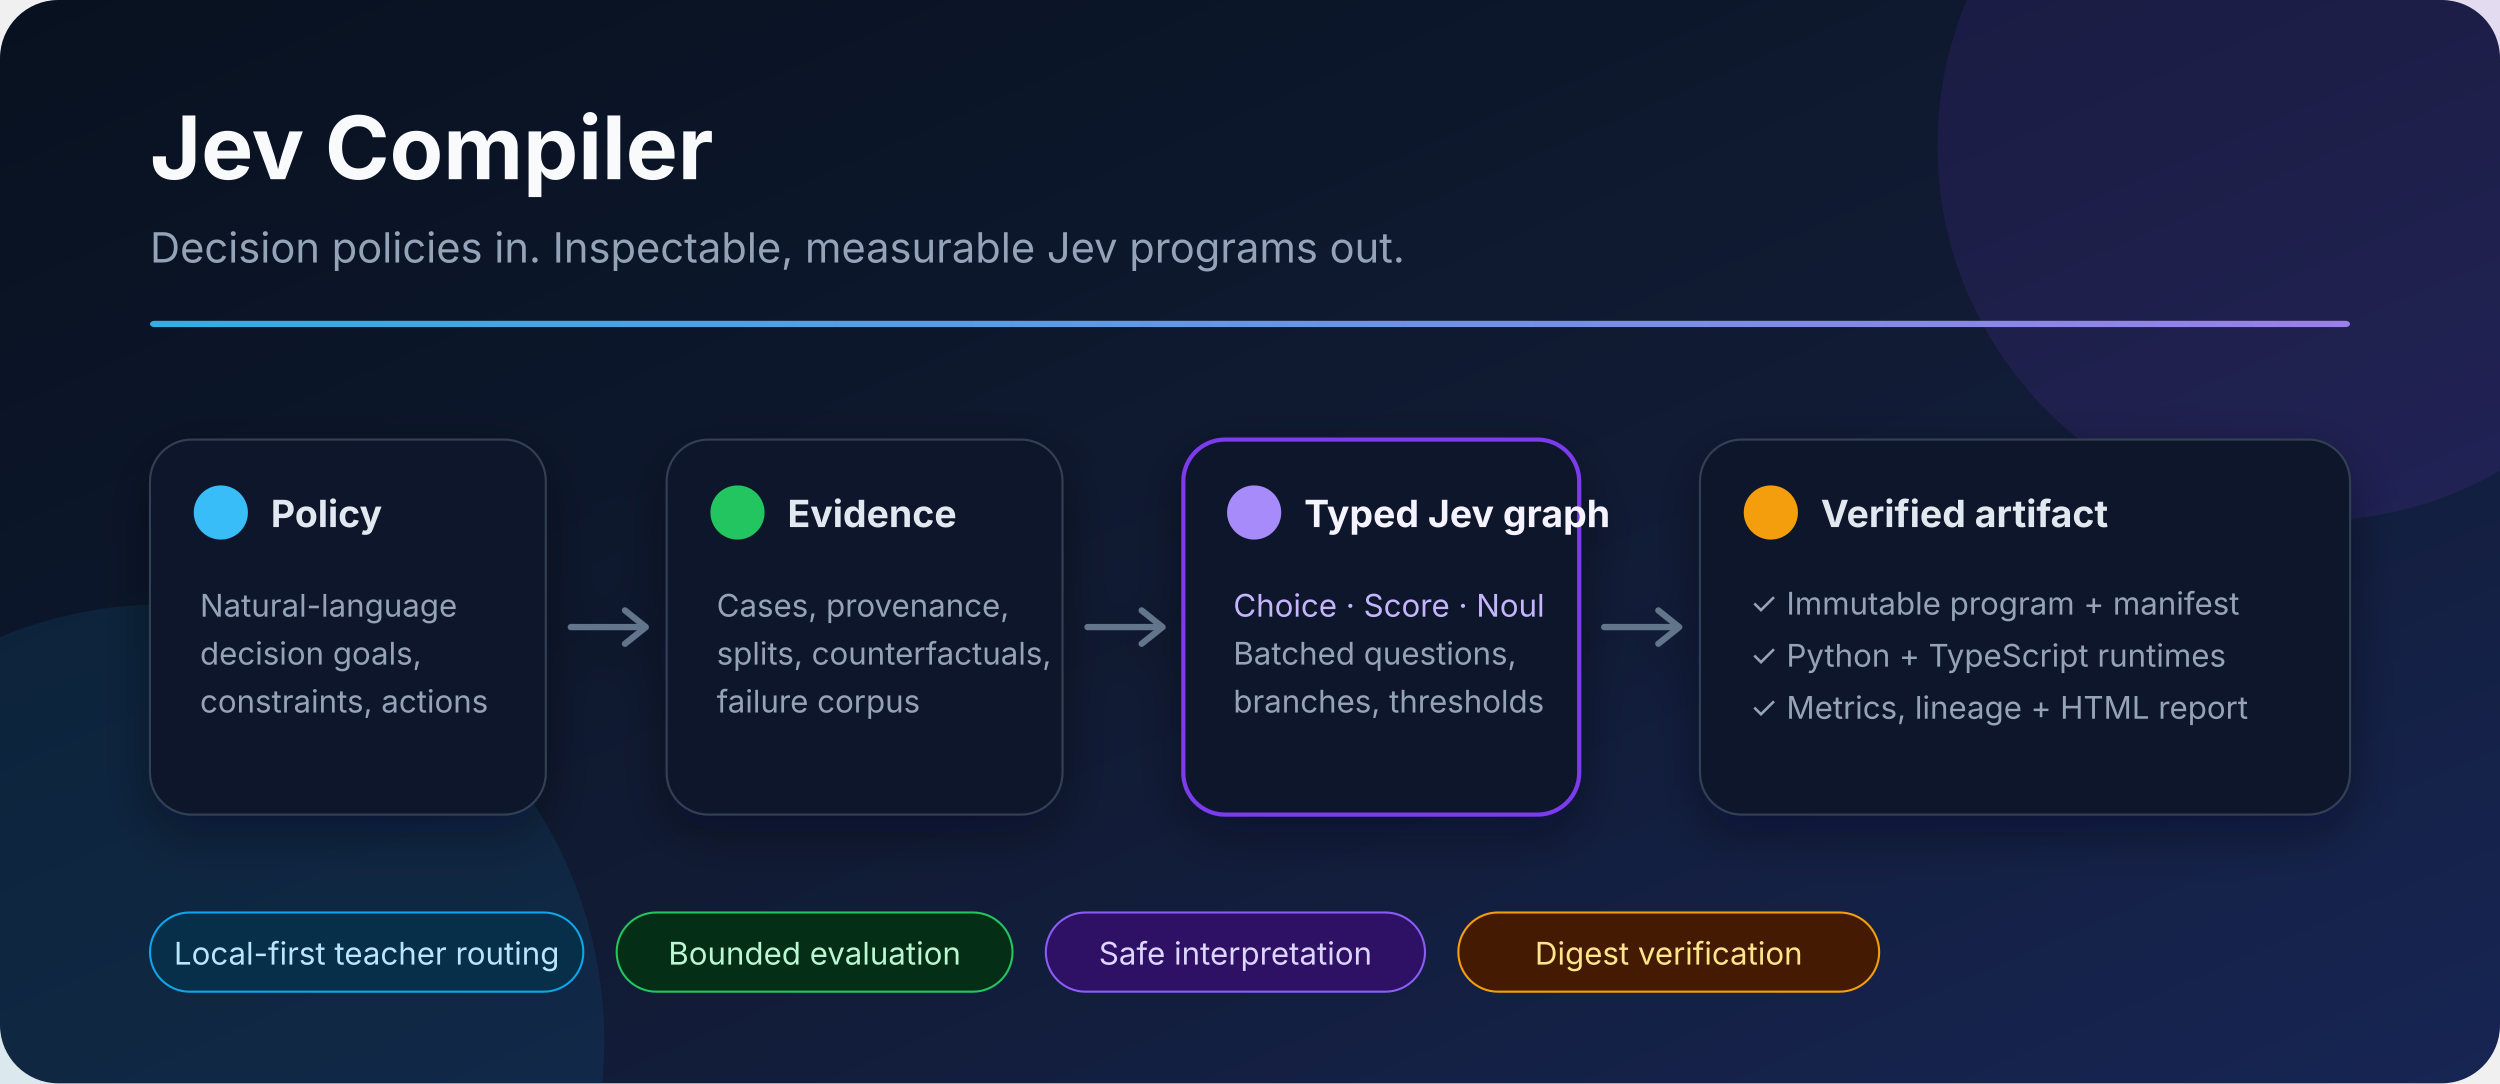
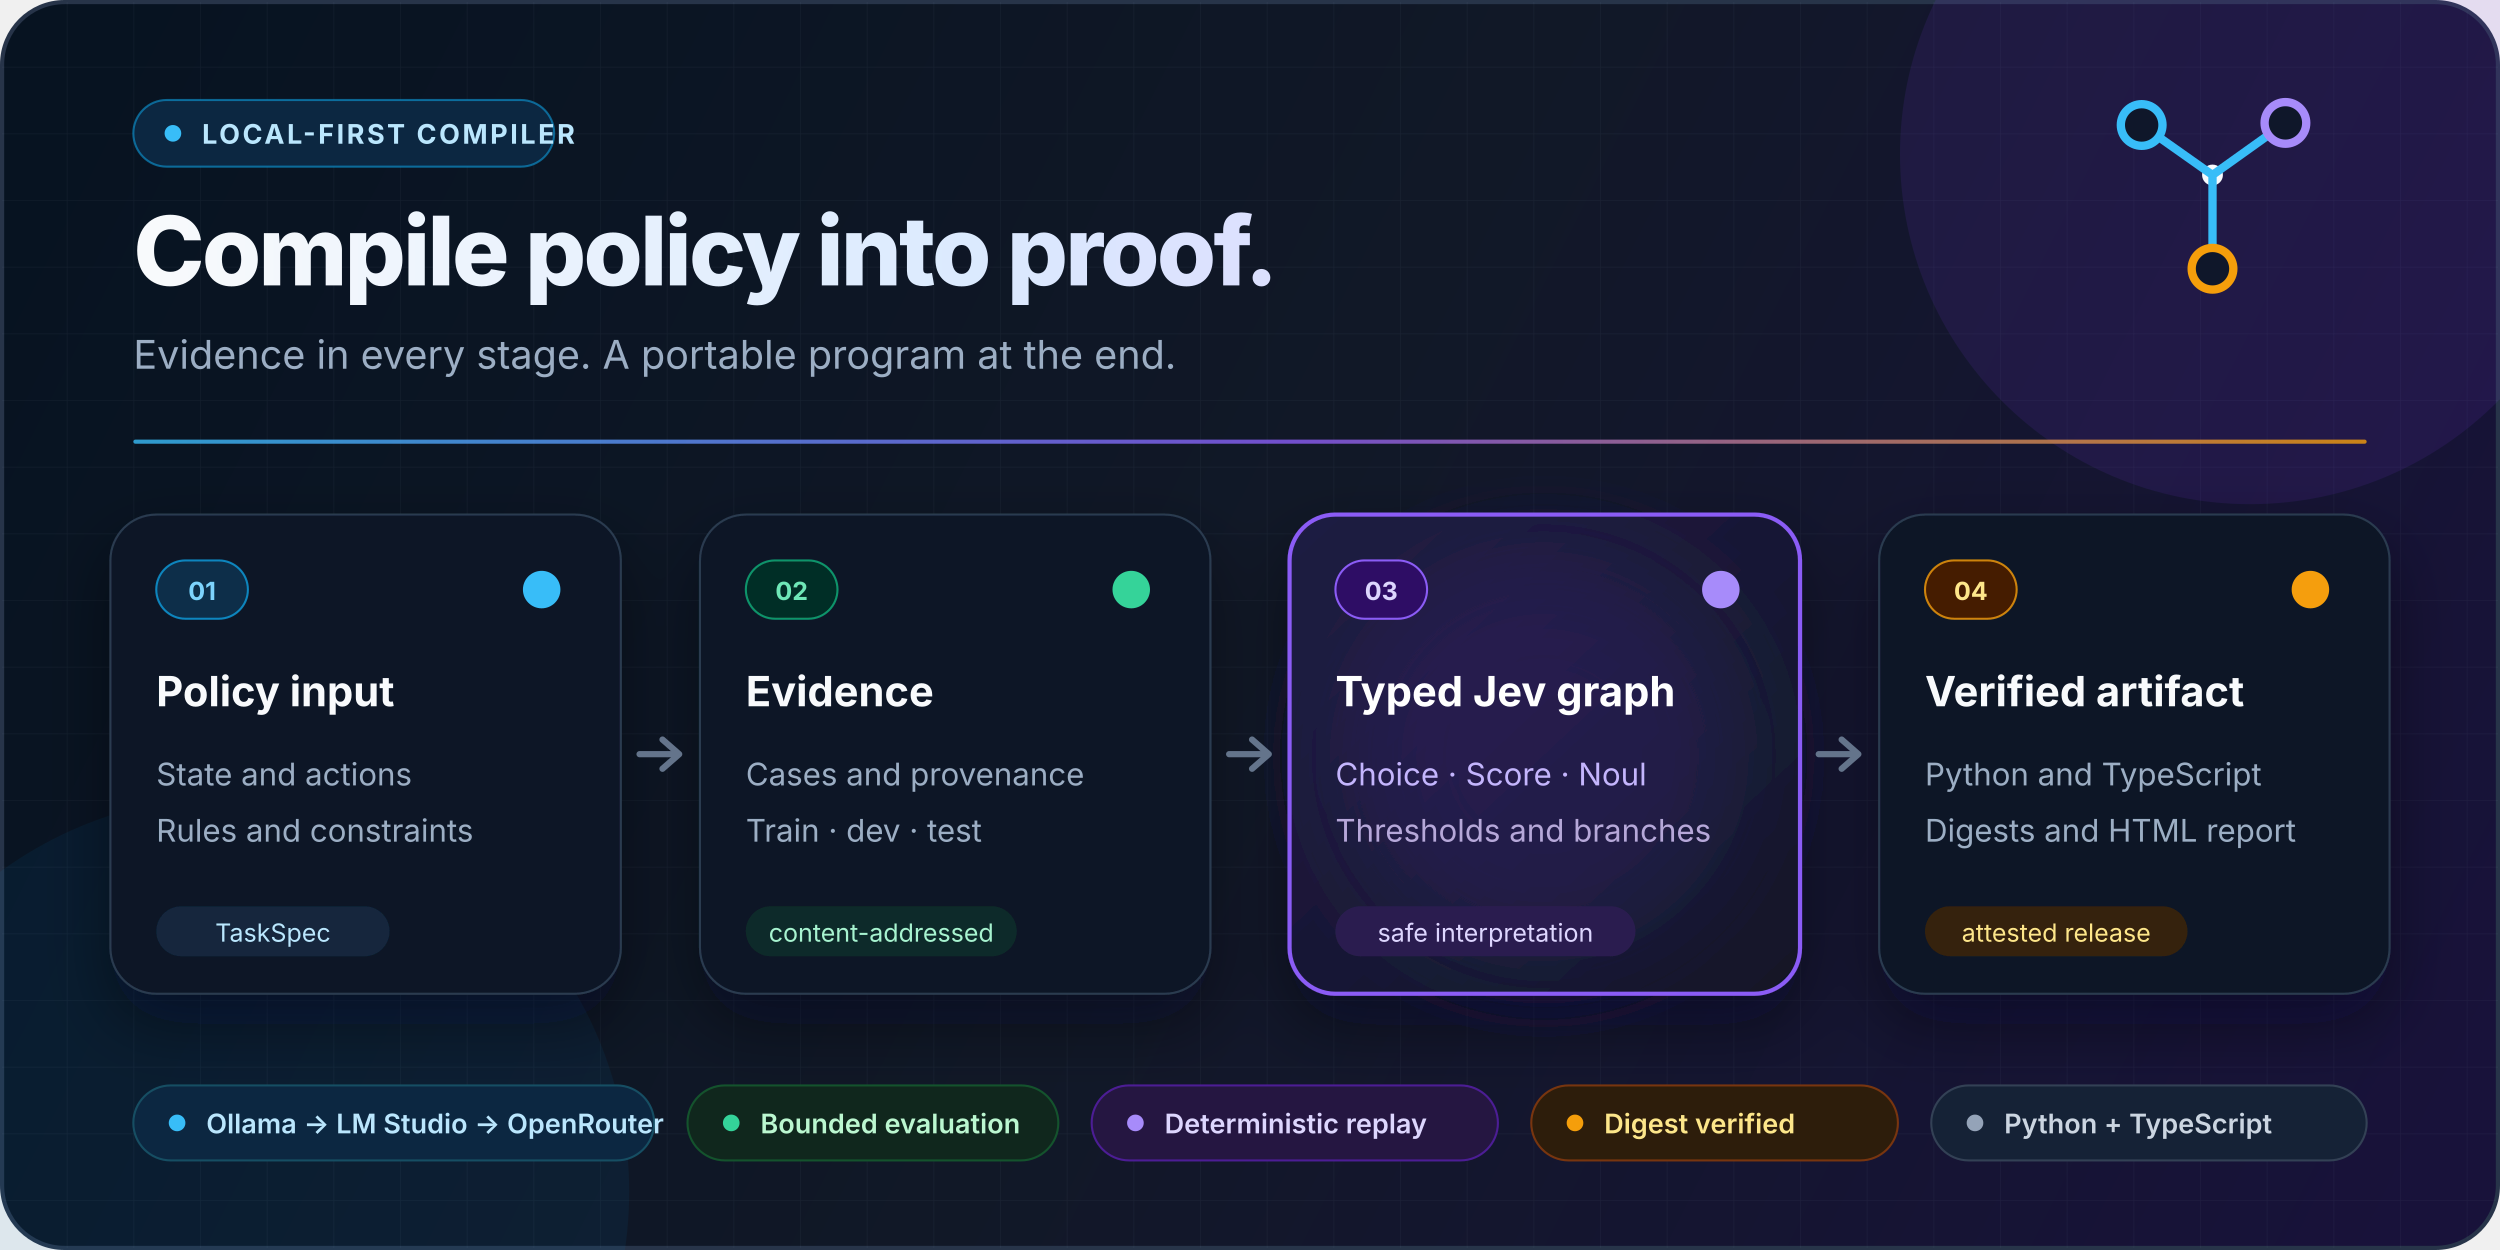
- <svg xmlns="http://www.w3.org/2000/svg" width="1200" height="520" viewBox="0 0 1200 520" role="img" aria-labelledby="title desc">
+ <svg xmlns="http://www.w3.org/2000/svg" width="1200" height="600" viewBox="0 0 1200 600" role="img" aria-labelledby="title desc">
  <defs>
-     <linearGradient id="bg" x1="0" y1="0" x2="1" y2="1">
-       <stop offset="0" stop-color="#07111f" />
-       <stop offset="0.55" stop-color="#111b34" />
-       <stop offset="1" stop-color="#172554" />
+     <linearGradient id="background" x1="42" y1="18" x2="1158" y2="582" gradientUnits="userSpaceOnUse">
+       <stop stop-color="#071321" />
+       <stop offset="0.5" stop-color="#111827" />
+       <stop offset="1" stop-color="#18123a" />
    </linearGradient>
-     <linearGradient id="accent" x1="0" y1="0" x2="1" y2="0">
-       <stop offset="0" stop-color="#38bdf8" />
-       <stop offset="1" stop-color="#a78bfa" />
+     <linearGradient id="headline" x1="70" y1="0" x2="750" y2="0" gradientUnits="userSpaceOnUse">
+       <stop stop-color="#f8fafc" />
+       <stop offset="0.58" stop-color="#dbeafe" />
+       <stop offset="1" stop-color="#ddd6fe" />
    </linearGradient>
-     <filter id="shadow" x="-20%" y="-20%" width="140%" height="140%">
-       <feDropShadow dx="0" dy="8" stdDeviation="12" flood-color="#020617" flood-opacity="0.4" />
+     <linearGradient id="accent" x1="64" y1="0" x2="1136" y2="0" gradientUnits="userSpaceOnUse">
+       <stop stop-color="#38bdf8" />
+       <stop offset="0.52" stop-color="#8b5cf6" />
+       <stop offset="1" stop-color="#f59e0b" />
+     </linearGradient>
+     <linearGradient id="selected" x1="0" y1="0" x2="1" y2="1">
+       <stop stop-color="#201a43" />
+       <stop offset="1" stop-color="#111827" />
+     </linearGradient>
+     <pattern id="grid" width="32" height="32" patternUnits="userSpaceOnUse">
+       <path d="M32 0H0v32" fill="none" stroke="#94a3b8" stroke-width="0.6" opacity="0.08" />
+     </pattern>
+     <filter id="card-shadow" x="-25%" y="-25%" width="150%" height="160%">
+       <feDropShadow dx="0" dy="14" stdDeviation="16" flood-color="#020617" flood-opacity="0.42" />
+     </filter>
+     <filter id="glow" x="-100%" y="-100%" width="300%" height="300%">
+       <feGaussianBlur stdDeviation="22" />
    </filter>
  </defs>
-   <rect width="1200" height="520" rx="28" fill="url(#bg)" />
-   <circle cx="1110" cy="70" r="180" fill="#7c3aed" opacity="0.12" />
-   <circle cx="80" cy="500" r="210" fill="#0ea5e9" opacity="0.09" />
-   <text x="72" y="86" fill="#f8fafc" font-family="Inter, ui-sans-serif, system-ui, sans-serif" font-size="42" font-weight="700">Jev Compiler</text>
-   <text x="72" y="126" fill="#94a3b8" font-family="Inter, ui-sans-serif, system-ui, sans-serif" font-size="20">Decision policies in. Inspectable, measurable Jev programs out.</text>
-   <rect x="72" y="154" width="1056" height="3" rx="2" fill="url(#accent)" opacity="0.9" />
-   <g filter="url(#shadow)" font-family="Inter, ui-sans-serif, system-ui, sans-serif">
-     <g transform="translate(72 211)">
-       <rect width="190" height="180" rx="20" fill="#0f172a" stroke="#334155" />
-       <circle cx="34" cy="35" r="13" fill="#38bdf8" />
-       <text x="58" y="42" fill="#e2e8f0" font-size="18" font-weight="650">Policy</text>
-       <text x="24" y="85" fill="#94a3b8" font-size="15">Natural-language</text>
-       <text x="24" y="108" fill="#94a3b8" font-size="15">decision goals,</text>
-       <text x="24" y="131" fill="#94a3b8" font-size="15">constraints, actions</text>
+   <rect x="1" y="1" width="1198" height="598" rx="30" fill="url(#background)" stroke="#273449" stroke-width="2" />
+   <rect x="1" y="1" width="1198" height="598" rx="30" fill="url(#grid)" />
+   <circle cx="1080" cy="74" r="168" fill="#7c3aed" opacity="0.11" />
+   <circle cx="112" cy="572" r="190" fill="#0284c7" opacity="0.08" />
+   <g font-family="Inter, ui-sans-serif, system-ui, -apple-system, BlinkMacSystemFont, 'Segoe UI', sans-serif">
+     <rect x="64" y="48" width="202" height="32" rx="16" fill="#0c2741" stroke="#0ea5e9" stroke-opacity="0.55" />
+     <circle cx="83" cy="64" r="4" fill="#38bdf8" />
+     <text x="97" y="69" fill="#bae6fd" font-size="13" font-weight="650" letter-spacing="1.2">LOCAL-FIRST COMPILER</text>
+     <text x="64" y="137" fill="url(#headline)" font-size="46" font-weight="760" letter-spacing="-1.3">Compile policy into proof.</text>
+     <text x="64" y="177" fill="#9caec4" font-size="19">Evidence in every stage. A portable program at the end.</text>
+     <g transform="translate(1062 84)">
+       <circle cx="0" cy="0" r="5" fill="#f8fafc" />
+       <path d="M0 0-34-24M0 0 35-25M0 0v45" fill="none" stroke="url(#accent)" stroke-width="4" stroke-linecap="round" />
+       <circle cx="-34" cy="-24" r="10" fill="#0f172a" stroke="#38bdf8" stroke-width="4" />
+       <circle cx="35" cy="-25" r="10" fill="#0f172a" stroke="#a78bfa" stroke-width="4" />
+       <circle cx="0" cy="45" r="10" fill="#0f172a" stroke="#f59e0b" stroke-width="4" />
    </g>
-     <path d="M274 301h34" stroke="#64748b" stroke-width="3" stroke-linecap="round" />
-     <path d="m300 293 10 8-10 8" fill="none" stroke="#64748b" stroke-width="3" stroke-linecap="round" stroke-linejoin="round" />
-     <g transform="translate(320 211)">
-       <rect width="190" height="180" rx="20" fill="#0f172a" stroke="#334155" />
-       <circle cx="34" cy="35" r="13" fill="#22c55e" />
-       <text x="58" y="42" fill="#e2e8f0" font-size="18" font-weight="650">Evidence</text>
-       <text x="24" y="85" fill="#94a3b8" font-size="15">Cases, provenance,</text>
-       <text x="24" y="108" fill="#94a3b8" font-size="15">splits, counterfactuals,</text>
-       <text x="24" y="131" fill="#94a3b8" font-size="15">failure corpus</text>
+     <rect x="64" y="211" width="1072" height="2" rx="1" fill="url(#accent)" opacity="0.8" />
+     <g filter="url(#card-shadow)">
+       <g transform="translate(53 247)">
+         <rect width="245" height="230" rx="22" fill="#0d1727" stroke="#2b3b50" />
+         <rect x="22" y="22" width="44" height="28" rx="14" fill="#082f49" stroke="#0ea5e9" stroke-opacity="0.75" />
+         <text x="44" y="41" text-anchor="middle" fill="#7dd3fc" font-size="12" font-weight="750">01</text>
+         <circle cx="207" cy="36" r="9" fill="#38bdf8" />
+         <text x="22" y="92" fill="#f8fafc" font-size="20" font-weight="700">Policy input</text>
+         <text x="22" y="130" fill="#9caec4" font-size="15">State and actions</text>
+         <text x="22" y="157" fill="#9caec4" font-size="15">Rules and constraints</text>
+         <rect x="22" y="188" width="112" height="24" rx="12" fill="#12263c" />
+         <text x="78" y="205" text-anchor="middle" fill="#bae6fd" font-size="12">TaskSpec</text>
+       </g>
+       <g transform="translate(336 247)">
+         <rect width="245" height="230" rx="22" fill="#0d1727" stroke="#2b3b50" />
+         <rect x="22" y="22" width="44" height="28" rx="14" fill="#052e27" stroke="#10b981" stroke-opacity="0.75" />
+         <text x="44" y="41" text-anchor="middle" fill="#6ee7b7" font-size="12" font-weight="750">02</text>
+         <circle cx="207" cy="36" r="9" fill="#34d399" />
+         <text x="22" y="92" fill="#f8fafc" font-size="20" font-weight="700">Evidence</text>
+         <text x="22" y="130" fill="#9caec4" font-size="15">Cases and provenance</text>
+         <text x="22" y="157" fill="#9caec4" font-size="15">Train · dev · test</text>
+         <rect x="22" y="188" width="130" height="24" rx="12" fill="#0e2c29" />
+         <text x="87" y="205" text-anchor="middle" fill="#a7f3d0" font-size="12">content-addressed</text>
+       </g>
+       <g transform="translate(619 247)">
+         <rect width="245" height="230" rx="22" fill="url(#selected)" stroke="#8b5cf6" stroke-width="2" />
+         <circle cx="122" cy="116" r="94" fill="#7c3aed" opacity="0.12" filter="url(#glow)" />
+         <rect x="22" y="22" width="44" height="28" rx="14" fill="#2e1065" stroke="#8b5cf6" />
+         <text x="44" y="41" text-anchor="middle" fill="#ddd6fe" font-size="12" font-weight="750">03</text>
+         <circle cx="207" cy="36" r="9" fill="#a78bfa" />
+         <text x="22" y="92" fill="#ffffff" font-size="20" font-weight="700">Typed Jev graph</text>
+         <text x="22" y="130" fill="#c4b5fd" font-size="15">Choice · Score · Noul</text>
+         <text x="22" y="157" fill="#b6a8d9" font-size="15">Thresholds and branches</text>
+         <rect x="22" y="188" width="144" height="24" rx="12" fill="#2b1b50" />
+         <text x="94" y="205" text-anchor="middle" fill="#ddd6fe" font-size="12">safe interpretation</text>
+       </g>
+       <g transform="translate(902 247)">
+         <rect width="245" height="230" rx="22" fill="#0d1727" stroke="#2b3b50" />
+         <rect x="22" y="22" width="44" height="28" rx="14" fill="#451a03" stroke="#f59e0b" stroke-opacity="0.8" />
+         <text x="44" y="41" text-anchor="middle" fill="#fde68a" font-size="12" font-weight="750">04</text>
+         <circle cx="207" cy="36" r="9" fill="#f59e0b" />
+         <text x="22" y="92" fill="#f8fafc" font-size="20" font-weight="700">Verified artifact</text>
+         <text x="22" y="130" fill="#9caec4" font-size="15">Python and TypeScript</text>
+         <text x="22" y="157" fill="#9caec4" font-size="15">Digests and HTML report</text>
+         <rect x="22" y="188" width="126" height="24" rx="12" fill="#35210c" />
+         <text x="85" y="205" text-anchor="middle" fill="#fde68a" font-size="12">attested release</text>
+       </g>
    </g>
-     <path d="M522 301h34" stroke="#64748b" stroke-width="3" stroke-linecap="round" />
-     <path d="m548 293 10 8-10 8" fill="none" stroke="#64748b" stroke-width="3" stroke-linecap="round" stroke-linejoin="round" />
-     <g transform="translate(568 211)">
-       <rect width="190" height="180" rx="20" fill="#0f172a" stroke="#7c3aed" stroke-width="2" />
-       <circle cx="34" cy="35" r="13" fill="#a78bfa" />
-       <text x="58" y="42" fill="#f5f3ff" font-size="18" font-weight="650">Typed Jev graph</text>
-       <text x="24" y="85" fill="#c4b5fd" font-size="15">Choice · Score · Noul</text>
-       <text x="24" y="108" fill="#94a3b8" font-size="15">Batched questions,</text>
-       <text x="24" y="131" fill="#94a3b8" font-size="15">branches, thresholds</text>
+     <g fill="none" stroke="#64748b" stroke-width="3" stroke-linecap="round" stroke-linejoin="round">
+       <path d="M307 362h17" />
+       <path d="m318 355 8 7-8 7" />
+       <path d="M590 362h17" />
+       <path d="m601 355 8 7-8 7" />
+       <path d="M873 362h17" />
+       <path d="m884 355 8 7-8 7" />
    </g>
-     <path d="M770 301h34" stroke="#64748b" stroke-width="3" stroke-linecap="round" />
-     <path d="m796 293 10 8-10 8" fill="none" stroke="#64748b" stroke-width="3" stroke-linecap="round" stroke-linejoin="round" />
-     <g transform="translate(816 211)">
-       <rect width="312" height="180" rx="20" fill="#0f172a" stroke="#334155" />
-       <circle cx="34" cy="35" r="13" fill="#f59e0b" />
-       <text x="58" y="42" fill="#e2e8f0" font-size="18" font-weight="650">Verified artifact</text>
-       <text x="24" y="84" fill="#94a3b8" font-size="15">✓ Immutable program + manifest</text>
-       <text x="24" y="109" fill="#94a3b8" font-size="15">✓ Python + TypeScript runtimes</text>
-       <text x="24" y="134" fill="#94a3b8" font-size="15">✓ Metrics, lineage + HTML report</text>
+     <g font-size="13" font-weight="600">
+       <rect x="64" y="521" width="250" height="36" rx="18" fill="#0c2741" stroke="#164e63" />
+       <circle cx="85" cy="539" r="4" fill="#38bdf8" />
+       <text x="99" y="544" fill="#bae6fd">Ollama → LM Studio → OpenRouter</text>
+       <rect x="330" y="521" width="178" height="36" rx="18" fill="#10271d" stroke="#14532d" />
+       <circle cx="351" cy="539" r="4" fill="#34d399" />
+       <text x="365" y="544" fill="#bbf7d0">Bounded evaluation</text>
+       <rect x="524" y="521" width="195" height="36" rx="18" fill="#251641" stroke="#4c1d95" />
+       <circle cx="545" cy="539" r="4" fill="#a78bfa" />
+       <text x="559" y="544" fill="#ddd6fe">Deterministic replay</text>
+       <rect x="735" y="521" width="176" height="36" rx="18" fill="#2d1d0b" stroke="#78350f" />
+       <circle cx="756" cy="539" r="4" fill="#f59e0b" />
+       <text x="770" y="544" fill="#fde68a">Digest verified</text>
+       <rect x="927" y="521" width="209" height="36" rx="18" fill="#152236" stroke="#334155" />
+       <circle cx="948" cy="539" r="4" fill="#94a3b8" />
+       <text x="962" y="544" fill="#cbd5e1">Python + TypeScript</text>
    </g>
  </g>
-   <g font-family="Inter, ui-sans-serif, system-ui, sans-serif" font-size="15">
-     <rect x="72" y="438" width="208" height="38" rx="19" fill="#082f49" stroke="#0ea5e9" />
-     <text x="176" y="463" text-anchor="middle" fill="#bae6fd">Local-first teacher routing</text>
-     <rect x="296" y="438" width="190" height="38" rx="19" fill="#052e16" stroke="#22c55e" />
-     <text x="391" y="463" text-anchor="middle" fill="#bbf7d0">Bounded evaluation</text>
-     <rect x="502" y="438" width="182" height="38" rx="19" fill="#2e1065" stroke="#8b5cf6" />
-     <text x="593" y="463" text-anchor="middle" fill="#ddd6fe">Safe interpretation</text>
-     <rect x="700" y="438" width="202" height="38" rx="19" fill="#451a03" stroke="#f59e0b" />
-     <text x="801" y="463" text-anchor="middle" fill="#fde68a">Digest verification</text>
-   </g>
</svg>
